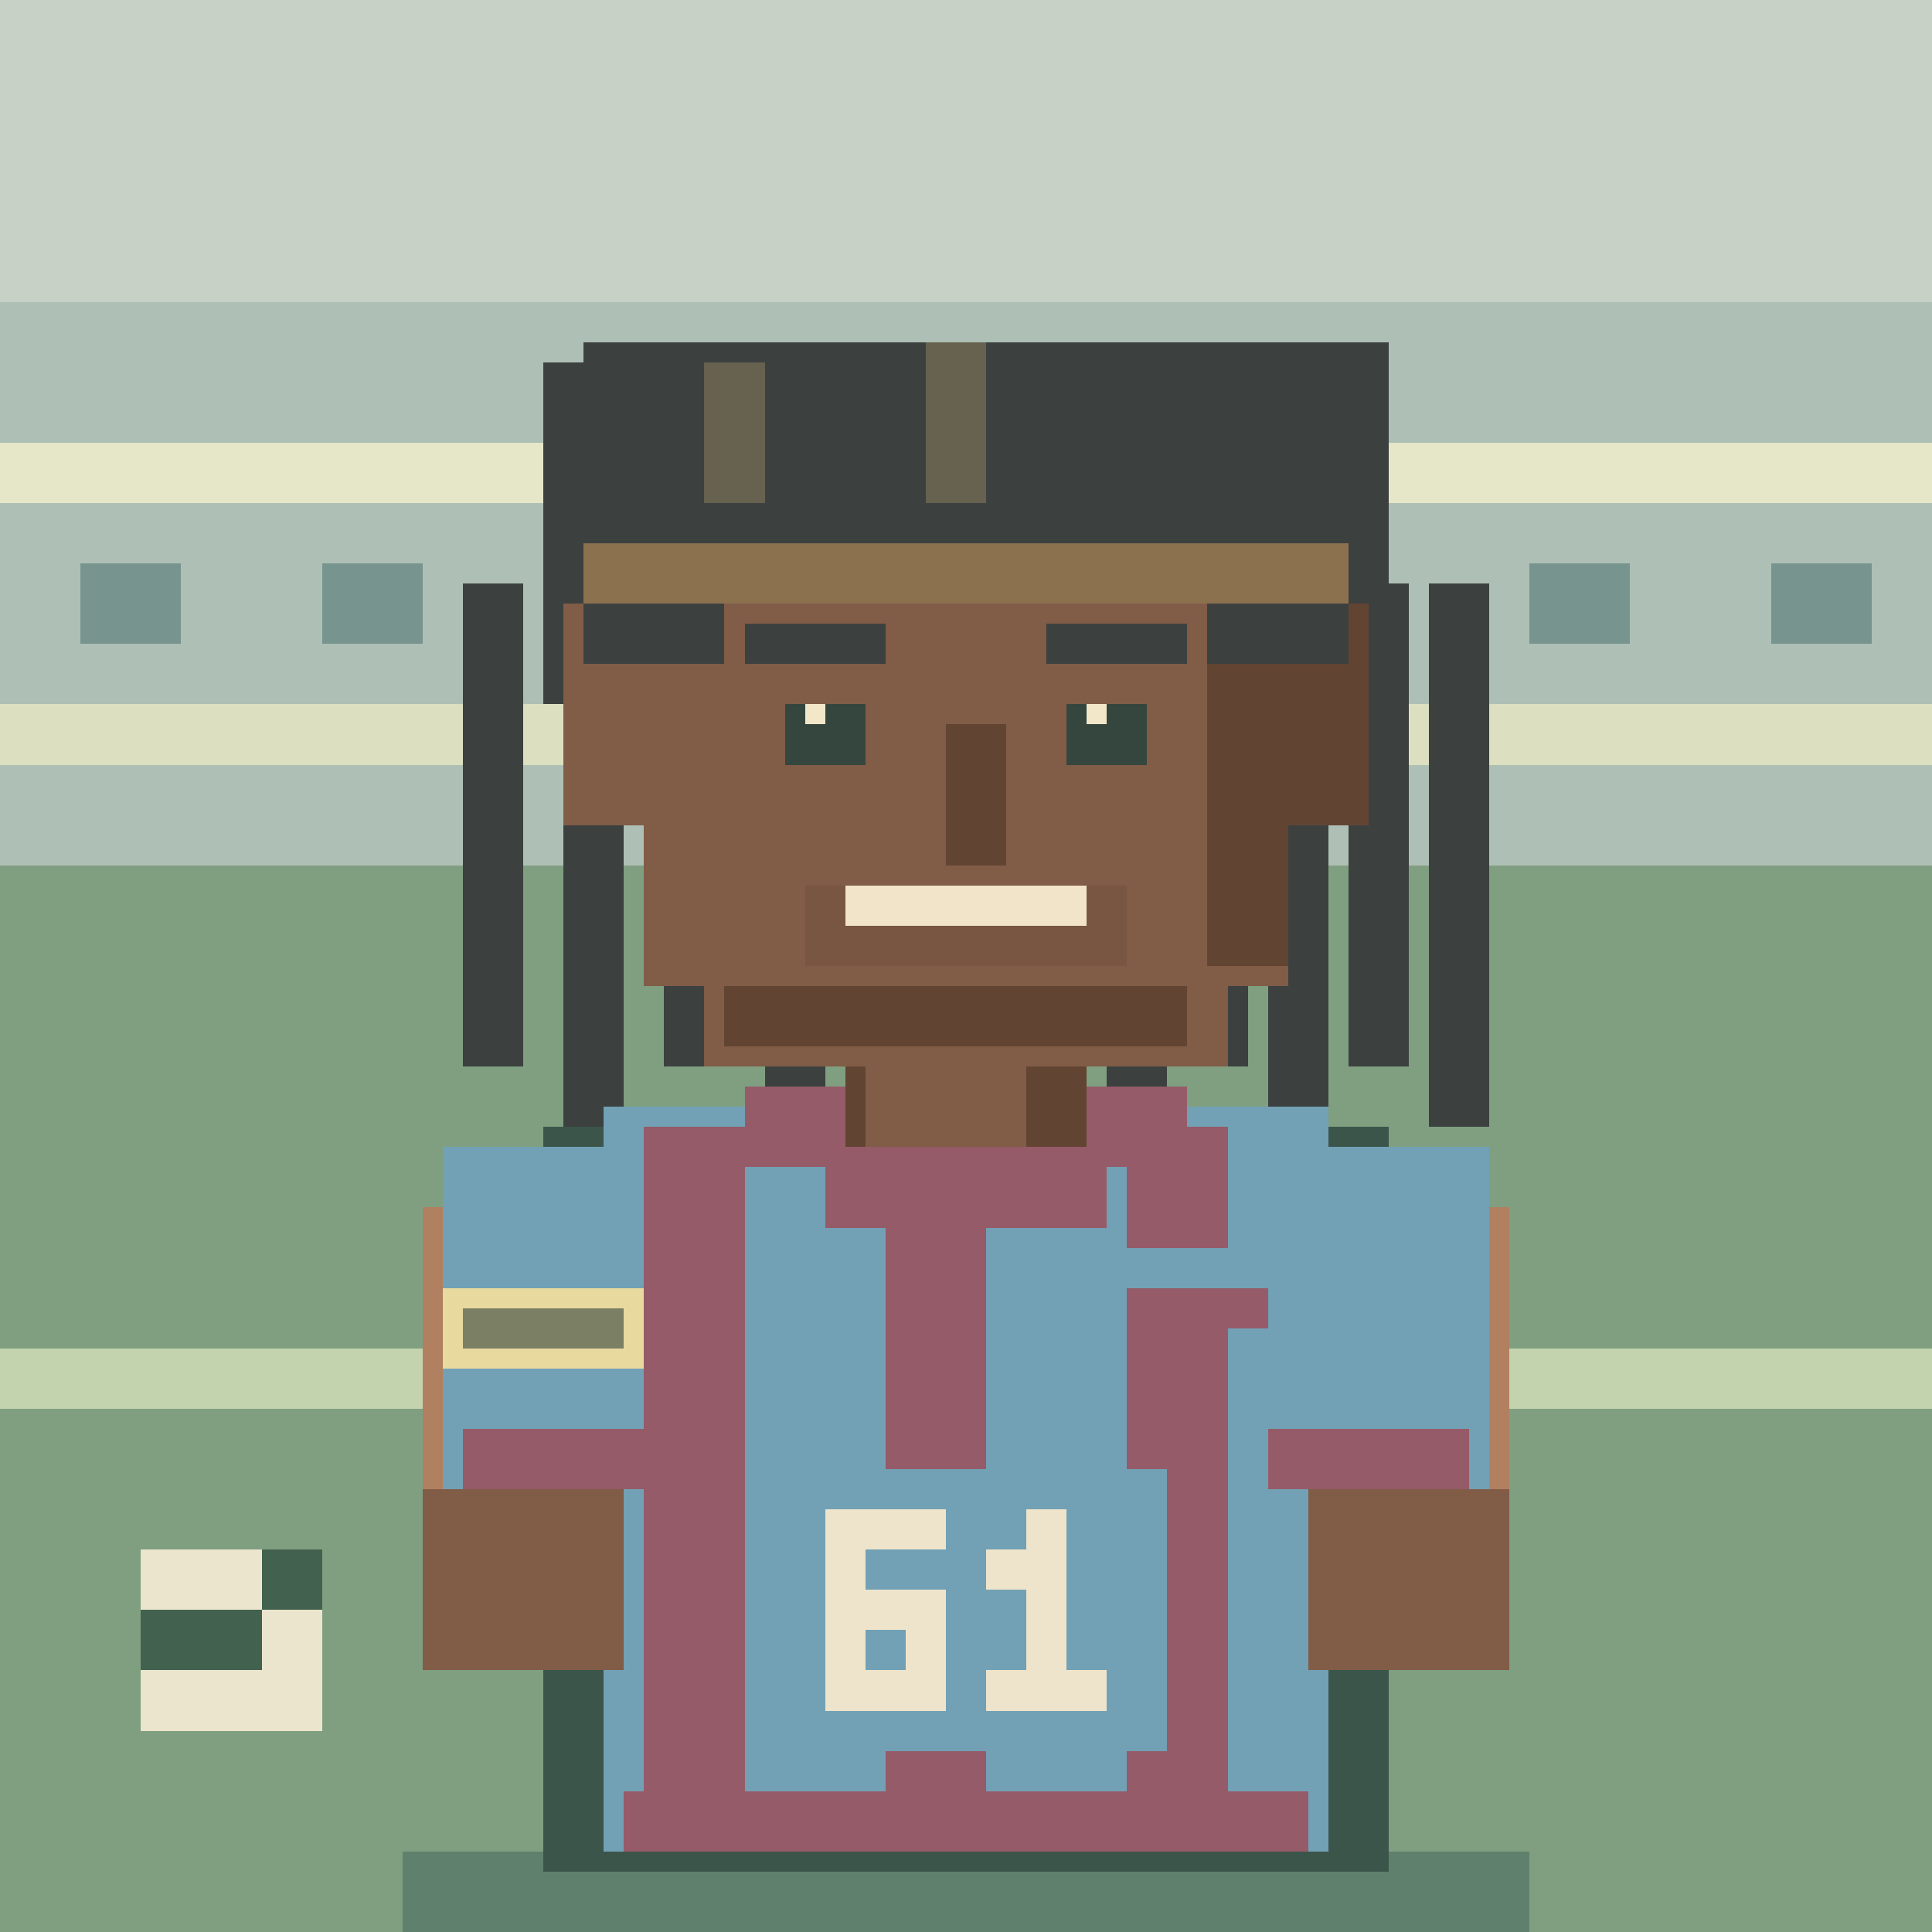
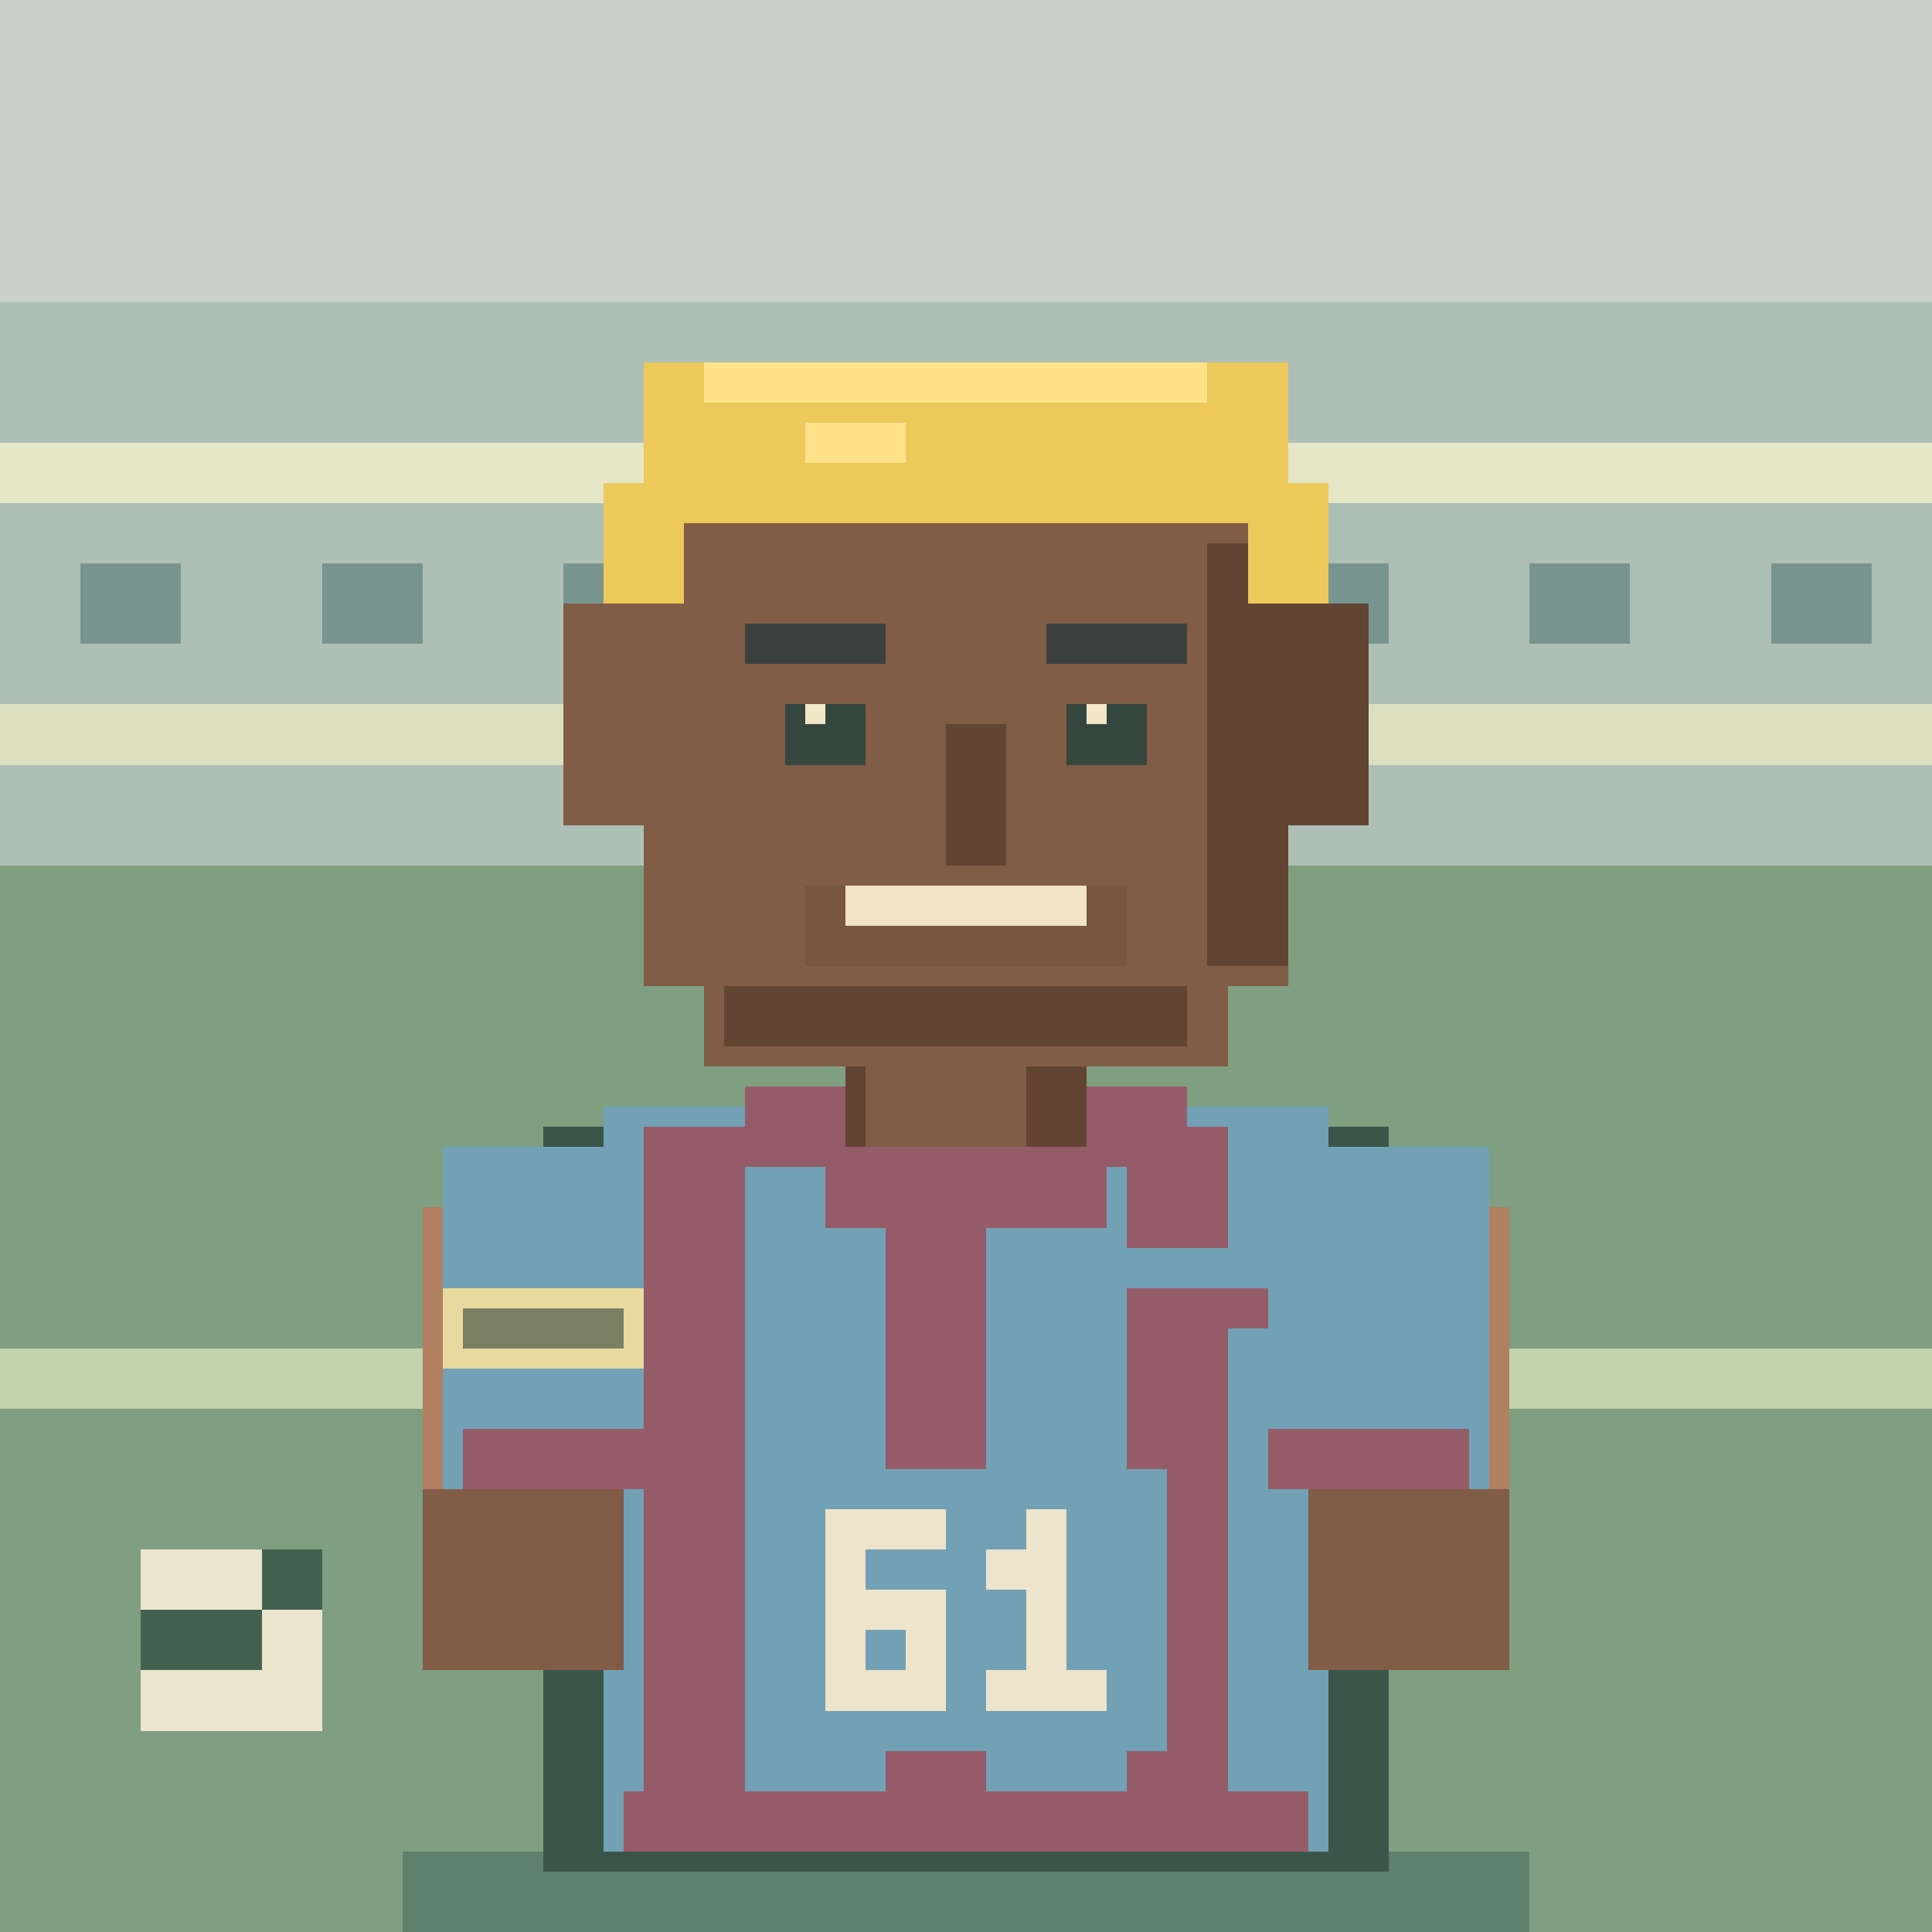
<svg xmlns="http://www.w3.org/2000/svg" viewBox="0 0 96 96" width="96" height="96" role="img" aria-label="İbrahima Yattara — Trabzonspor tarihî kulüp renkleriyle temsili piksel portre" shape-rendering="crispEdges">
  <rect x="0" y="0" width="96" height="96" fill="#c8d1c5" />
  <rect x="0" y="15" width="96" height="28" fill="#aebfb5" />
  <rect x="0" y="22" width="96" height="3" fill="#e6e7c9" />
  <rect x="0" y="35" width="96" height="3" fill="#dce0c0" />
  <rect x="4" y="28" width="5" height="4" fill="#78948e" />
  <rect x="16" y="28" width="5" height="4" fill="#78948e" />
  <rect x="28" y="28" width="5" height="4" fill="#78948e" />
  <rect x="40" y="28" width="5" height="4" fill="#78948e" />
  <rect x="52" y="28" width="5" height="4" fill="#78948e" />
  <rect x="64" y="28" width="5" height="4" fill="#78948e" />
  <rect x="76" y="28" width="5" height="4" fill="#78948e" />
  <rect x="88" y="28" width="5" height="4" fill="#78948e" />
  <rect x="0" y="43" width="96" height="53" fill="#7f9f80" />
  <rect x="0" y="67" width="96" height="3" fill="#c3d3ad" />
  <rect x="46" y="43" width="4" height="53" fill="#c3d3ad" />
  <rect x="20" y="92" width="56" height="4" fill="#5f806c" />
-   <rect x="27" y="18" width="42" height="17" fill="#3c4140" />
-   <rect x="23" y="29" width="3" height="24" fill="#3c4140" />
-   <rect x="55" y="29" width="3" height="27" fill="#3c4140" />
-   <rect x="28" y="29" width="3" height="28" fill="#3c4140" />
-   <rect x="59" y="29" width="3" height="24" fill="#3c4140" />
-   <rect x="33" y="29" width="3" height="24" fill="#3c4140" />
-   <rect x="63" y="29" width="3" height="27" fill="#3c4140" />
-   <rect x="38" y="29" width="3" height="28" fill="#3c4140" />
-   <rect x="67" y="29" width="3" height="24" fill="#3c4140" />
-   <rect x="43" y="29" width="3" height="24" fill="#3c4140" />
-   <rect x="71" y="29" width="3" height="27" fill="#3c4140" />
  <rect x="27" y="56" width="42" height="37" fill="#3c554b" />
  <rect x="21" y="60" width="11" height="23" fill="#b18060" />
  <rect x="64" y="60" width="11" height="23" fill="#b18060" />
  <rect x="22" y="57" width="13" height="17" fill="#72a1b5" />
  <rect x="61" y="57" width="13" height="17" fill="#72a1b5" />
  <rect x="30" y="55" width="36" height="37" fill="#72a1b5" />
  <rect x="23" y="71" width="10" height="3" fill="#955b68" />
  <rect x="63" y="71" width="10" height="3" fill="#955b68" />
  <rect x="32" y="56" width="5" height="34" fill="#955b68" />
  <rect x="44" y="56" width="5" height="34" fill="#955b68" />
  <rect x="56" y="56" width="5" height="34" fill="#955b68" />
  <rect x="37" y="54" width="22" height="4" fill="#955b68" />
  <rect x="41" y="58" width="14" height="3" fill="#955b68" />
  <rect x="31" y="89" width="34" height="3" fill="#955b68" />
  <rect x="56" y="62" width="7" height="2" fill="#72a1b5" />
  <rect x="56" y="64" width="7" height="2" fill="#955b68" />
  <rect x="21" y="74" width="10" height="9" fill="#815c47" />
  <rect x="65" y="74" width="10" height="9" fill="#815c47" />
  <rect x="42" y="46" width="12" height="11" fill="#624433" />
  <rect x="43" y="46" width="8" height="11" fill="#815c47" />
  <rect x="32" y="21" width="32" height="28" fill="#815c47" />
  <rect x="35" y="49" width="26" height="4" fill="#815c47" />
  <rect x="28" y="30" width="4" height="11" fill="#815c47" />
  <rect x="64" y="30" width="4" height="11" fill="#624433" />
  <rect x="60" y="27" width="4" height="21" fill="#624433" />
  <rect x="36" y="49" width="23" height="3" fill="#624433" />
-   <rect x="32" y="18" width="32" height="9" fill="#3c4140" />
-   <rect x="29" y="24" width="7" height="9" fill="#3c4140" />
-   <rect x="60" y="24" width="7" height="9" fill="#3c4140" />
-   <rect x="29" y="17" width="40" height="9" fill="#3c4140" />
-   <rect x="29" y="27" width="38" height="3" fill="#8c714f" />
-   <rect x="35" y="18" width="3" height="7" fill="#676150" />
-   <rect x="46" y="17" width="3" height="8" fill="#676150" />
+   <rect x="32" y="18" width="32" height="8" fill="#edc85b" />
+   <rect x="30" y="24" width="4" height="6" fill="#edc85b" />
+   <rect x="62" y="24" width="4" height="6" fill="#edc85b" />
+   <rect x="35" y="18" width="25" height="2" fill="#ffe18a" />
+   <rect x="40" y="21" width="5" height="2" fill="#ffe18a" />
  <rect x="37" y="31" width="7" height="2" fill="#3c4140" />
  <rect x="52" y="31" width="7" height="2" fill="#3c4140" />
  <rect x="39" y="35" width="4" height="3" fill="#35463f" />
  <rect x="53" y="35" width="4" height="3" fill="#35463f" />
  <rect x="40" y="35" width="1" height="1" fill="#f2e7c9" />
  <rect x="54" y="35" width="1" height="1" fill="#f2e7c9" />
  <rect x="47" y="36" width="3" height="7" fill="#624433" />
  <rect x="40" y="44" width="16" height="4" fill="#785642" />
  <rect x="42" y="44" width="12" height="2" fill="#f1e4c8" />
  <rect x="38" y="73" width="20" height="14" fill="#72a1b5" />
  <rect x="41" y="75" width="2" height="2" fill="#eee4cb" />
  <rect x="43" y="75" width="2" height="2" fill="#eee4cb" />
  <rect x="45" y="75" width="2" height="2" fill="#eee4cb" />
  <rect x="41" y="77" width="2" height="2" fill="#eee4cb" />
  <rect x="41" y="79" width="2" height="2" fill="#eee4cb" />
  <rect x="43" y="79" width="2" height="2" fill="#eee4cb" />
  <rect x="45" y="79" width="2" height="2" fill="#eee4cb" />
  <rect x="41" y="81" width="2" height="2" fill="#eee4cb" />
  <rect x="45" y="81" width="2" height="2" fill="#eee4cb" />
  <rect x="41" y="83" width="2" height="2" fill="#eee4cb" />
  <rect x="43" y="83" width="2" height="2" fill="#eee4cb" />
  <rect x="45" y="83" width="2" height="2" fill="#eee4cb" />
  <rect x="51" y="75" width="2" height="2" fill="#eee4cb" />
  <rect x="49" y="77" width="2" height="2" fill="#eee4cb" />
  <rect x="51" y="77" width="2" height="2" fill="#eee4cb" />
  <rect x="51" y="79" width="2" height="2" fill="#eee4cb" />
  <rect x="51" y="81" width="2" height="2" fill="#eee4cb" />
  <rect x="49" y="83" width="2" height="2" fill="#eee4cb" />
  <rect x="51" y="83" width="2" height="2" fill="#eee4cb" />
  <rect x="53" y="83" width="2" height="2" fill="#eee4cb" />
  <rect x="22" y="64" width="10" height="4" fill="#e8d99f" />
  <rect x="23" y="65" width="8" height="2" fill="#7b8065" />
  <rect x="7" y="77" width="9" height="9" fill="#ece5cd" />
  <rect x="10" y="80" width="3" height="3" fill="#42624f" />
  <rect x="7" y="80" width="3" height="3" fill="#42624f" />
  <rect x="13" y="77" width="3" height="3" fill="#42624f" />
</svg>
